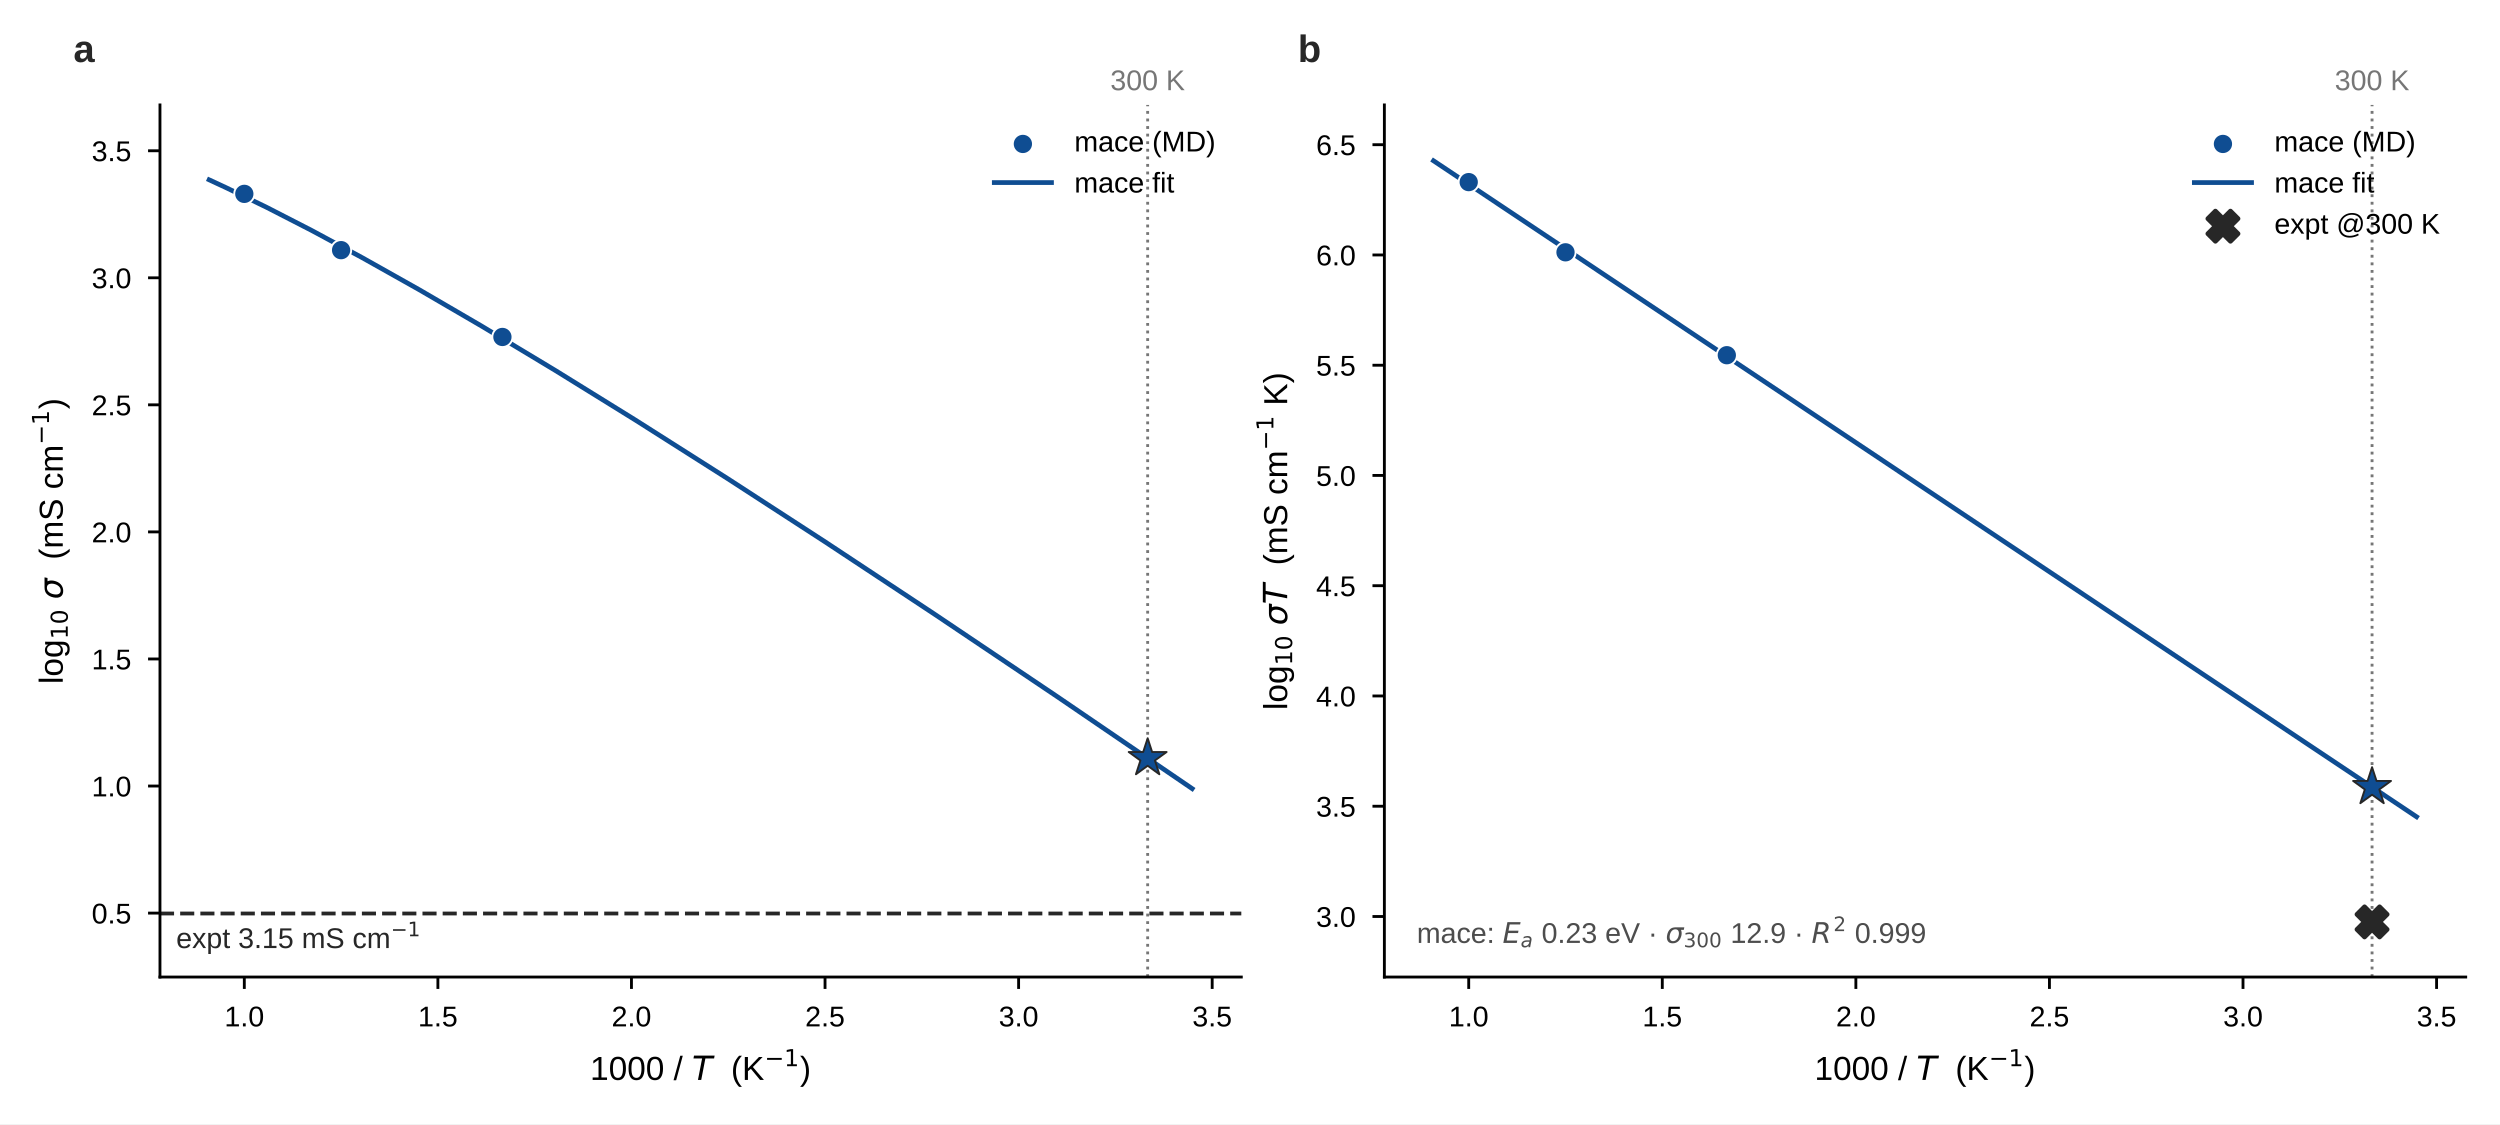
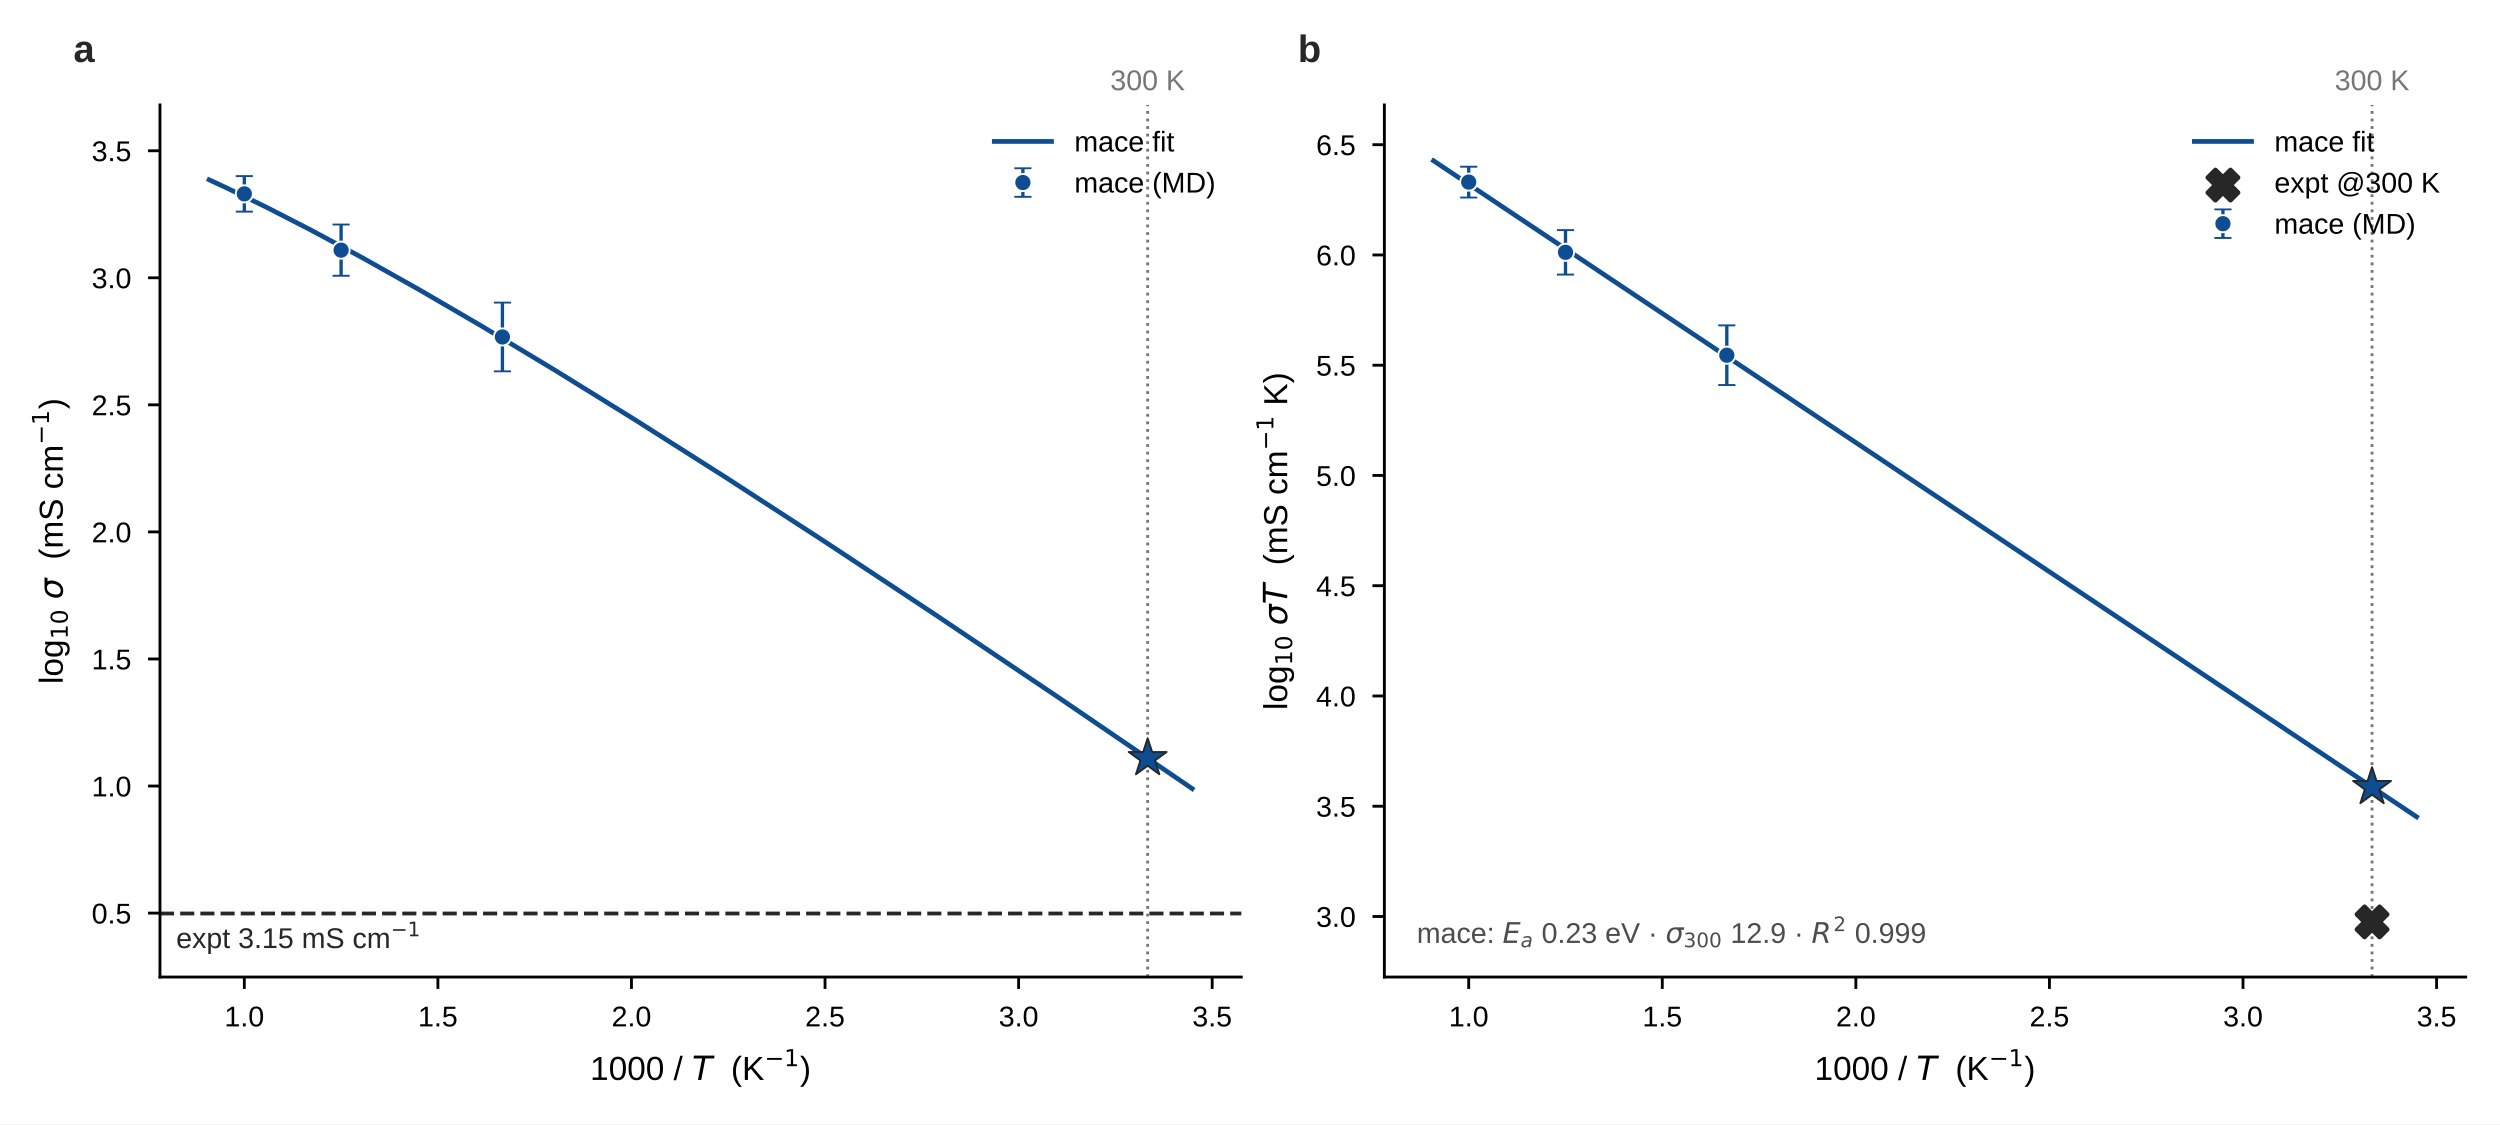
<svg xmlns="http://www.w3.org/2000/svg" xmlns:xlink="http://www.w3.org/1999/xlink" width="524.95pt" height="236.039pt" viewBox="0 0 524.95 236.039" version="1.1">
  <defs>
    <style type="text/css">*{stroke-linejoin: round; stroke-linecap: butt}</style>
  </defs>
  <g id="figure_1">
    <g id="patch_1">
      <path d="M 0 236.039  L 524.95 236.039  L 524.95 0  L 0 0  z " style="fill: #ffffff" />
    </g>
    <g id="axes_1">
      <g id="patch_2">
        <path d="M 33.59 205.158  L 260.65 205.158  L 260.65 22.033  L 33.59 22.033  z " style="fill: #ffffff" />
      </g>
      <g id="matplotlib.axis_1">
        <g id="xtick_1">
          <g id="line2d_1">
            <defs>
-               <path id="m306701478c" d="M 0 0  L 0 2.5  " style="stroke: #000000; stroke-width: 0.6" />
+               <path id="m30c793b614" d="M 0 0  L 0 2.5  " style="stroke: #000000; stroke-width: 0.6" />
            </defs>
            <g>
-               <use xlink:href="#m306701478c" x="51.301" y="205.158" style="stroke: #000000; stroke-width: 0.6" />
+               <use xlink:href="#m30c793b614" x="51.301" y="205.158" style="stroke: #000000; stroke-width: 0.6" />
            </g>
          </g>
          <g id="text_1">
            <text style="font-size: 6px; font-family: 'Arial', 'Helvetica', 'DejaVu Sans', 'Liberation Sans', sans-serif; text-anchor: middle" x="51.301" y="215.526" transform="rotate(-0 51.30119 215.526)">1.0</text>
          </g>
        </g>
        <g id="xtick_2">
          <g id="line2d_2">
            <g>
-               <use xlink:href="#m306701478c" x="91.948" y="205.158" style="stroke: #000000; stroke-width: 0.6" />
+               <use xlink:href="#m30c793b614" x="91.948" y="205.158" style="stroke: #000000; stroke-width: 0.6" />
            </g>
          </g>
          <g id="text_2">
            <text style="font-size: 6px; font-family: 'Arial', 'Helvetica', 'DejaVu Sans', 'Liberation Sans', sans-serif; text-anchor: middle" x="91.948" y="215.526" transform="rotate(-0 91.94773 215.526)">1.5</text>
          </g>
        </g>
        <g id="xtick_3">
          <g id="line2d_3">
            <g>
-               <use xlink:href="#m306701478c" x="132.594" y="205.158" style="stroke: #000000; stroke-width: 0.6" />
+               <use xlink:href="#m30c793b614" x="132.594" y="205.158" style="stroke: #000000; stroke-width: 0.6" />
            </g>
          </g>
          <g id="text_3">
            <text style="font-size: 6px; font-family: 'Arial', 'Helvetica', 'DejaVu Sans', 'Liberation Sans', sans-serif; text-anchor: middle" x="132.594" y="215.526" transform="rotate(-0 132.5943 215.526)">2.0</text>
          </g>
        </g>
        <g id="xtick_4">
          <g id="line2d_4">
            <g>
-               <use xlink:href="#m306701478c" x="173.241" y="205.158" style="stroke: #000000; stroke-width: 0.6" />
+               <use xlink:href="#m30c793b614" x="173.241" y="205.158" style="stroke: #000000; stroke-width: 0.6" />
            </g>
          </g>
          <g id="text_4">
            <text style="font-size: 6px; font-family: 'Arial', 'Helvetica', 'DejaVu Sans', 'Liberation Sans', sans-serif; text-anchor: middle" x="173.241" y="215.526" transform="rotate(-0 173.2408 215.526)">2.5</text>
          </g>
        </g>
        <g id="xtick_5">
          <g id="line2d_5">
            <g>
-               <use xlink:href="#m306701478c" x="213.887" y="205.158" style="stroke: #000000; stroke-width: 0.6" />
+               <use xlink:href="#m30c793b614" x="213.887" y="205.158" style="stroke: #000000; stroke-width: 0.6" />
            </g>
          </g>
          <g id="text_5">
            <text style="font-size: 6px; font-family: 'Arial', 'Helvetica', 'DejaVu Sans', 'Liberation Sans', sans-serif; text-anchor: middle" x="213.887" y="215.526" transform="rotate(-0 213.8874 215.526)">3.0</text>
          </g>
        </g>
        <g id="xtick_6">
          <g id="line2d_6">
            <g>
-               <use xlink:href="#m306701478c" x="254.534" y="205.158" style="stroke: #000000; stroke-width: 0.6" />
+               <use xlink:href="#m30c793b614" x="254.534" y="205.158" style="stroke: #000000; stroke-width: 0.6" />
            </g>
          </g>
          <g id="text_6">
            <text style="font-size: 6px; font-family: 'Arial', 'Helvetica', 'DejaVu Sans', 'Liberation Sans', sans-serif; text-anchor: middle" x="254.534" y="215.526" transform="rotate(-0 254.5339 215.526)">3.5</text>
          </g>
        </g>
        <g id="text_7">
          <g transform="translate(123.915 227.2987)">
            <text>
              <tspan x="0" y="-0.532" style="font-size: 7px; font-family: 'Arial'">1</tspan>
              <tspan x="3.893" y="-0.532" style="font-size: 7px; font-family: 'Arial'">0</tspan>
              <tspan x="7.786" y="-0.532" style="font-size: 7px; font-family: 'Arial'">0</tspan>
              <tspan x="11.679" y="-0.532" style="font-size: 7px; font-family: 'Arial'">0</tspan>
              <tspan x="15.572" y="-0.532" style="font-size: 7px; font-family: 'Arial'"> </tspan>
              <tspan x="17.517" y="-0.532" style="font-size: 7px; font-family: 'Arial'">/</tspan>
              <tspan x="19.462" y="-0.532" style="font-size: 7px; font-family: 'Arial'"> </tspan>
              <tspan x="25.683" y="-0.532" style="font-size: 7px; font-family: 'Arial'"> </tspan>
              <tspan x="27.627" y="-0.532" style="font-size: 7px; font-family: 'Arial'"> </tspan>
              <tspan x="29.572" y="-0.532" style="font-size: 7px; font-family: 'Arial'">(</tspan>
              <tspan x="31.903" y="-0.532" style="font-size: 7px; font-family: 'Arial'">K</tspan>
              <tspan x="44.054" y="-0.532" style="font-size: 7px; font-family: 'Arial'">)</tspan>
              <tspan x="21.407" y="-0.532" style="font-style: oblique; font-size: 7px; font-family: 'DejaVu Sans'">T</tspan>
              <tspan x="36.639" y="-3.423" style="font-size: 4.9px; font-family: 'DejaVu Sans'">−</tspan>
              <tspan x="40.745" y="-3.423" style="font-size: 4.9px; font-family: 'DejaVu Sans'">1</tspan>
            </text>
          </g>
        </g>
      </g>
      <g id="matplotlib.axis_2">
        <g id="ytick_1">
          <g id="line2d_7">
            <defs>
-               <path id="m25efdabbf1" d="M 0 0  L -2.5 0  " style="stroke: #000000; stroke-width: 0.6" />
+               <path id="ma85a3742b8" d="M 0 0  L -2.5 0  " style="stroke: #000000; stroke-width: 0.6" />
            </defs>
            <g>
-               <use xlink:href="#m25efdabbf1" x="33.59" y="191.728" style="stroke: #000000; stroke-width: 0.6" />
+               <use xlink:href="#ma85a3742b8" x="33.59" y="191.728" style="stroke: #000000; stroke-width: 0.6" />
            </g>
          </g>
          <g id="text_8">
            <text style="font-size: 6px; font-family: 'Arial', 'Helvetica', 'DejaVu Sans', 'Liberation Sans', sans-serif; text-anchor: end" x="27.59" y="193.912" transform="rotate(-0 27.59 193.9123)">0.5</text>
          </g>
        </g>
        <g id="ytick_2">
          <g id="line2d_8">
            <g>
-               <use xlink:href="#m25efdabbf1" x="33.59" y="165.049" style="stroke: #000000; stroke-width: 0.6" />
+               <use xlink:href="#ma85a3742b8" x="33.59" y="165.049" style="stroke: #000000; stroke-width: 0.6" />
            </g>
          </g>
          <g id="text_9">
            <text style="font-size: 6px; font-family: 'Arial', 'Helvetica', 'DejaVu Sans', 'Liberation Sans', sans-serif; text-anchor: end" x="27.59" y="167.233" transform="rotate(-0 27.59 167.2333)">1.0</text>
          </g>
        </g>
        <g id="ytick_3">
          <g id="line2d_9">
            <g>
-               <use xlink:href="#m25efdabbf1" x="33.59" y="138.37" style="stroke: #000000; stroke-width: 0.6" />
+               <use xlink:href="#ma85a3742b8" x="33.59" y="138.37" style="stroke: #000000; stroke-width: 0.6" />
            </g>
          </g>
          <g id="text_10">
            <text style="font-size: 6px; font-family: 'Arial', 'Helvetica', 'DejaVu Sans', 'Liberation Sans', sans-serif; text-anchor: end" x="27.59" y="140.554" transform="rotate(-0 27.59 140.5543)">1.5</text>
          </g>
        </g>
        <g id="ytick_4">
          <g id="line2d_10">
            <g>
-               <use xlink:href="#m25efdabbf1" x="33.59" y="111.691" style="stroke: #000000; stroke-width: 0.6" />
+               <use xlink:href="#ma85a3742b8" x="33.59" y="111.691" style="stroke: #000000; stroke-width: 0.6" />
            </g>
          </g>
          <g id="text_11">
            <text style="font-size: 6px; font-family: 'Arial', 'Helvetica', 'DejaVu Sans', 'Liberation Sans', sans-serif; text-anchor: end" x="27.59" y="113.875" transform="rotate(-0 27.59 113.8754)">2.0</text>
          </g>
        </g>
        <g id="ytick_5">
          <g id="line2d_11">
            <g>
-               <use xlink:href="#m25efdabbf1" x="33.59" y="85.012" style="stroke: #000000; stroke-width: 0.6" />
+               <use xlink:href="#ma85a3742b8" x="33.59" y="85.012" style="stroke: #000000; stroke-width: 0.6" />
            </g>
          </g>
          <g id="text_12">
            <text style="font-size: 6px; font-family: 'Arial', 'Helvetica', 'DejaVu Sans', 'Liberation Sans', sans-serif; text-anchor: end" x="27.59" y="87.196" transform="rotate(-0 27.59 87.19638)">2.5</text>
          </g>
        </g>
        <g id="ytick_6">
          <g id="line2d_12">
            <g>
-               <use xlink:href="#m25efdabbf1" x="33.59" y="58.333" style="stroke: #000000; stroke-width: 0.6" />
+               <use xlink:href="#ma85a3742b8" x="33.59" y="58.333" style="stroke: #000000; stroke-width: 0.6" />
            </g>
          </g>
          <g id="text_13">
            <text style="font-size: 6px; font-family: 'Arial', 'Helvetica', 'DejaVu Sans', 'Liberation Sans', sans-serif; text-anchor: end" x="27.59" y="60.517" transform="rotate(-0 27.59 60.5174)">3.0</text>
          </g>
        </g>
        <g id="ytick_7">
          <g id="line2d_13">
            <g>
-               <use xlink:href="#m25efdabbf1" x="33.59" y="31.654" style="stroke: #000000; stroke-width: 0.6" />
+               <use xlink:href="#ma85a3742b8" x="33.59" y="31.654" style="stroke: #000000; stroke-width: 0.6" />
            </g>
          </g>
          <g id="text_14">
            <text style="font-size: 6px; font-family: 'Arial', 'Helvetica', 'DejaVu Sans', 'Liberation Sans', sans-serif; text-anchor: end" x="27.59" y="33.838" transform="rotate(-0 27.59 33.83843)">3.5</text>
          </g>
        </g>
        <g id="text_15">
          <g transform="translate(13.71 143.6253) rotate(-90)">
            <text>
              <tspan x="0" y="-0.532" style="font-size: 7px; font-family: 'Arial'">l</tspan>
              <tspan x="1.555" y="-0.532" style="font-size: 7px; font-family: 'Arial'">o</tspan>
              <tspan x="5.448" y="-0.532" style="font-size: 7px; font-family: 'Arial'">g</tspan>
              <tspan x="15.835" y="-0.532" style="font-size: 7px; font-family: 'Arial'"> </tspan>
              <tspan x="22.216" y="-0.532" style="font-size: 7px; font-family: 'Arial'"> </tspan>
              <tspan x="24.161" y="-0.532" style="font-size: 7px; font-family: 'Arial'"> </tspan>
              <tspan x="26.106" y="-0.532" style="font-size: 7px; font-family: 'Arial'">(</tspan>
              <tspan x="28.437" y="-0.532" style="font-size: 7px; font-family: 'Arial'">m</tspan>
              <tspan x="34.268" y="-0.532" style="font-size: 7px; font-family: 'Arial'">S</tspan>
              <tspan x="38.937" y="-0.532" style="font-size: 7px; font-family: 'Arial'"> </tspan>
              <tspan x="40.882" y="-0.532" style="font-size: 7px; font-family: 'Arial'">c</tspan>
              <tspan x="44.382" y="-0.532" style="font-size: 7px; font-family: 'Arial'">m</tspan>
              <tspan x="57.694" y="-0.532" style="font-size: 7px; font-family: 'Arial'">)</tspan>
              <tspan x="9.408" y="0.518" style="font-size: 4.9px; font-family: 'DejaVu Sans'">1</tspan>
              <tspan x="12.526" y="0.518" style="font-size: 4.9px; font-family: 'DejaVu Sans'">0</tspan>
              <tspan x="50.28" y="-3.423" style="font-size: 4.9px; font-family: 'DejaVu Sans'">−</tspan>
              <tspan x="54.385" y="-3.423" style="font-size: 4.9px; font-family: 'DejaVu Sans'">1</tspan>
              <tspan x="17.78" y="-0.532" style="font-style: oblique; font-size: 7px; font-family: 'DejaVu Sans'">σ</tspan>
            </text>
          </g>
        </g>
      </g>
      <g id="line2d_14">
-         <path d="M 250.329 165.597  L 222.031 146.302  L 196.328 129.029  L 173.292 113.802  L 152.823 100.521  L 133.382 88.177  L 116.595 77.78  L 101.19 68.506  L 88.013 60.827  L 76.103 54.133  L 65.455 48.396  L 56.003 43.544  L 47.345 39.345  L 43.911 37.757  L 43.911 37.757  " clip-path="url(#p36da9cc982)" style="fill: none; stroke: #0f4d92; stroke-linecap: square" />
+         <path d="M 250.329 165.597  L 222.031 146.302  L 196.328 129.029  L 173.292 113.802  L 152.823 100.521  L 133.382 88.177  L 116.595 77.78  L 101.19 68.506  L 88.013 60.827  L 76.103 54.133  L 65.455 48.396  L 56.003 43.544  L 47.345 39.345  L 43.911 37.757  L 43.911 37.757  " clip-path="url(#pc804583be8)" style="fill: none; stroke: #0f4d92; stroke-linecap: square" />
      </g>
      <g id="line2d_15">
-         <path d="M 240.985 205.158  L 240.985 22.033  " clip-path="url(#p36da9cc982)" style="fill: none; stroke-dasharray: 0.6,0.99; stroke-dashoffset: 0; stroke: #767676; stroke-width: 0.6" />
+         <path d="M 240.985 205.158  L 240.985 22.033  " clip-path="url(#pc804583be8)" style="fill: none; stroke-dasharray: 0.6,0.99; stroke-dashoffset: 0; stroke: #767676; stroke-width: 0.6" />
      </g>
      <g id="line2d_16">
-         <path d="M 33.59 191.818  L 260.65 191.818  " clip-path="url(#p36da9cc982)" style="fill: none; stroke-dasharray: 2.96,1.28; stroke-dashoffset: 0; stroke: #272727; stroke-width: 0.8" />
+         <path d="M 33.59 191.818  L 260.65 191.818  " clip-path="url(#pc804583be8)" style="fill: none; stroke-dasharray: 2.96,1.28; stroke-dashoffset: 0; stroke: #272727; stroke-width: 0.8" />
      </g>
      <g id="patch_3">
        <path d="M 33.59 205.158  L 33.59 22.033  " style="fill: none; stroke: #000000; stroke-width: 0.6; stroke-linejoin: miter; stroke-linecap: square" />
      </g>
      <g id="patch_4">
        <path d="M 33.59 205.158  L 260.65 205.158  " style="fill: none; stroke: #000000; stroke-width: 0.6; stroke-linejoin: miter; stroke-linecap: square" />
      </g>
-       <g id="PathCollection_1">
+       <g id="LineCollection_1">
+         <path d="M 105.497 77.974  L 105.497 63.538  " clip-path="url(#pc804583be8)" style="fill: none; stroke: #0f4d92; stroke-width: 0.7" />
+         <path d="M 71.624 57.904  L 71.624 47.147  " clip-path="url(#pc804583be8)" style="fill: none; stroke: #0f4d92; stroke-width: 0.7" />
+         <path d="M 51.301 44.441  L 51.301 36.975  " clip-path="url(#pc804583be8)" style="fill: none; stroke: #0f4d92; stroke-width: 0.7" />
+       </g>
+       <g id="line2d_17">
        <defs>
-           <path id="m362d24d993" d="M 0 2.121  C 0.563 2.121 1.102 1.898 1.5 1.5  C 1.898 1.102 2.121 0.563 2.121 0  C 2.121 -0.563 1.898 -1.102 1.5 -1.5  C 1.102 -1.898 0.563 -2.121 0 -2.121  C -0.563 -2.121 -1.102 -1.898 -1.5 -1.5  C -1.898 -1.102 -2.121 -0.563 -2.121 0  C -2.121 0.563 -1.898 1.102 -1.5 1.5  C -1.102 1.898 -0.563 2.121 0 2.121  z " style="stroke: #ffffff; stroke-width: 0.4" />
+           <path id="m2da75f2b7a" d="M 1.8 0  L -1.8 -0  " style="stroke: #0f4d92; stroke-width: 0.4" />
        </defs>
-         <g clip-path="url(#p36da9cc982)">
-           <use xlink:href="#m362d24d993" x="105.497" y="70.756" style="fill: #0f4d92; stroke: #ffffff; stroke-width: 0.4" />
-           <use xlink:href="#m362d24d993" x="71.624" y="52.526" style="fill: #0f4d92; stroke: #ffffff; stroke-width: 0.4" />
-           <use xlink:href="#m362d24d993" x="51.301" y="40.708" style="fill: #0f4d92; stroke: #ffffff; stroke-width: 0.4" />
+         <g clip-path="url(#pc804583be8)">
+           <use xlink:href="#m2da75f2b7a" x="105.497" y="77.974" style="fill: #0f4d92; stroke: #0f4d92; stroke-width: 0.4" />
+           <use xlink:href="#m2da75f2b7a" x="71.624" y="57.904" style="fill: #0f4d92; stroke: #0f4d92; stroke-width: 0.4" />
+           <use xlink:href="#m2da75f2b7a" x="51.301" y="44.441" style="fill: #0f4d92; stroke: #0f4d92; stroke-width: 0.4" />
+         </g>
+       </g>
+       <g id="line2d_18">
+         <g clip-path="url(#pc804583be8)">
+           <use xlink:href="#m2da75f2b7a" x="105.497" y="63.538" style="fill: #0f4d92; stroke: #0f4d92; stroke-width: 0.4" />
+           <use xlink:href="#m2da75f2b7a" x="71.624" y="47.147" style="fill: #0f4d92; stroke: #0f4d92; stroke-width: 0.4" />
+           <use xlink:href="#m2da75f2b7a" x="51.301" y="36.975" style="fill: #0f4d92; stroke: #0f4d92; stroke-width: 0.4" />
        </g>
      </g>
      <g id="text_16">
        <text style="font-size: 6px; font-family: 'Arial', 'Helvetica', 'DejaVu Sans', 'Liberation Sans', sans-serif; text-anchor: middle; fill: #767676" x="240.985" y="18.939" transform="rotate(-0 240.9851 18.93887)">300 K</text>
      </g>
      <g id="text_17">
        <g style="fill: #272727" transform="translate(36.9959 199.5327)">
          <text>
            <tspan x="0" y="-0.46" style="font-size: 6px; font-family: 'Arial'; fill: #272727">e</tspan>
            <tspan x="3.337" y="-0.46" style="font-size: 6px; font-family: 'Arial'; fill: #272727">x</tspan>
            <tspan x="6.337" y="-0.46" style="font-size: 6px; font-family: 'Arial'; fill: #272727">p</tspan>
            <tspan x="9.674" y="-0.46" style="font-size: 6px; font-family: 'Arial'; fill: #272727">t</tspan>
            <tspan x="11.341" y="-0.46" style="font-size: 6px; font-family: 'Arial'; fill: #272727"> </tspan>
            <tspan x="13.008" y="-0.46" style="font-size: 6px; font-family: 'Arial'; fill: #272727">3</tspan>
            <tspan x="16.345" y="-0.46" style="font-size: 6px; font-family: 'Arial'; fill: #272727">.</tspan>
            <tspan x="18.012" y="-0.46" style="font-size: 6px; font-family: 'Arial'; fill: #272727">1</tspan>
            <tspan x="21.349" y="-0.46" style="font-size: 6px; font-family: 'Arial'; fill: #272727">5</tspan>
            <tspan x="24.686" y="-0.46" style="font-size: 6px; font-family: 'Arial'; fill: #272727"> </tspan>
            <tspan x="26.353" y="-0.46" style="font-size: 6px; font-family: 'Arial'; fill: #272727">m</tspan>
            <tspan x="31.351" y="-0.46" style="font-size: 6px; font-family: 'Arial'; fill: #272727">S</tspan>
            <tspan x="35.353" y="-0.46" style="font-size: 6px; font-family: 'Arial'; fill: #272727"> </tspan>
            <tspan x="37.02" y="-0.46" style="font-size: 6px; font-family: 'Arial'; fill: #272727">c</tspan>
            <tspan x="40.02" y="-0.46" style="font-size: 6px; font-family: 'Arial'; fill: #272727">m</tspan>
            <tspan x="45.075" y="-2.938" style="font-size: 4.2px; font-family: 'DejaVu Sans'; fill: #272727">−</tspan>
            <tspan x="48.594" y="-2.938" style="font-size: 4.2px; font-family: 'DejaVu Sans'; fill: #272727">1</tspan>
          </text>
        </g>
      </g>
      <g id="text_18">
        <text style="font-weight: 700; font-size: 8px; font-family: 'Arial', 'Helvetica', 'DejaVu Sans', 'Liberation Sans', sans-serif; text-anchor: start; fill: #272727" x="15.425" y="13.024" transform="rotate(-0 15.4252 13.02422)">a</text>
      </g>
-       <g id="PathCollection_2">
+       <g id="line2d_19">
        <defs>
-           <path id="m59b3efe182" d="M 0 -4.183  L -0.939 -1.293  L -3.979 -1.293  L -1.52 0.494  L -2.459 3.384  L -0 1.598  L 2.459 3.384  L 1.52 0.494  L 3.979 -1.293  L 0.939 -1.293  z " style="stroke: #272727; stroke-width: 0.4" />
+           <path id="m0e637a835b" d="M 0 1.8  C 0.477 1.8 0.935 1.61 1.273 1.273  C 1.61 0.935 1.8 0.477 1.8 0  C 1.8 -0.477 1.61 -0.935 1.273 -1.273  C 0.935 -1.61 0.477 -1.8 0 -1.8  C -0.477 -1.8 -0.935 -1.61 -1.273 -1.273  C -1.61 -0.935 -1.8 -0.477 -1.8 0  C -1.8 0.477 -1.61 0.935 -1.273 1.273  C -0.935 1.61 -0.477 1.8 0 1.8  z " style="stroke: #ffffff; stroke-width: 0.4" />
        </defs>
-         <g clip-path="url(#p36da9cc982)">
-           <use xlink:href="#m59b3efe182" x="240.985" y="159.197" style="fill: #0f4d92; stroke: #272727; stroke-width: 0.4" />
+         <g clip-path="url(#pc804583be8)">
+           <use xlink:href="#m0e637a835b" x="105.497" y="70.756" style="fill: #0f4d92; stroke: #ffffff; stroke-width: 0.4" />
+           <use xlink:href="#m0e637a835b" x="71.624" y="52.526" style="fill: #0f4d92; stroke: #ffffff; stroke-width: 0.4" />
+           <use xlink:href="#m0e637a835b" x="51.301" y="40.708" style="fill: #0f4d92; stroke: #ffffff; stroke-width: 0.4" />
+         </g>
+       </g>
+       <g id="PathCollection_1">
+         <defs>
+           <path id="m9555a8aed0" d="M 0 -4.183  L -0.939 -1.293  L -3.979 -1.293  L -1.52 0.494  L -2.459 3.384  L -0 1.598  L 2.459 3.384  L 1.52 0.494  L 3.979 -1.293  L 0.939 -1.293  z " style="stroke: #272727; stroke-width: 0.4" />
+         </defs>
+         <g clip-path="url(#pc804583be8)">
+           <use xlink:href="#m9555a8aed0" x="240.985" y="159.197" style="fill: #0f4d92; stroke: #272727; stroke-width: 0.4" />
        </g>
      </g>
      <g id="legend_1">
-         <g id="PathCollection_3">
+         <g id="line2d_20">
+           <path d="M 208.786 29.701  L 214.786 29.701  L 220.786 29.701  " style="fill: none; stroke: #0f4d92; stroke-linecap: square" />
+         </g>
+         <g id="text_19">
+           <text style="font-size: 6px; font-family: 'Arial', 'Helvetica', 'DejaVu Sans', 'Liberation Sans', sans-serif; text-anchor: start" x="225.586" y="31.801" transform="rotate(-0 225.5856 31.80098)">mace fit</text>
+         </g>
+         <g id="LineCollection_2">
+           <path d="M 214.786 41.332  L 214.786 35.332  " style="fill: none; stroke: #0f4d92; stroke-width: 0.7" />
+         </g>
+         <g id="line2d_21">
          <g>
-             <use xlink:href="#m362d24d993" x="214.786" y="30.226" style="fill: #0f4d92; stroke: #ffffff; stroke-width: 0.4" />
-           </g>
-         </g>
-         <g id="text_19">
-           <text style="font-size: 6px; font-family: 'Arial', 'Helvetica', 'DejaVu Sans', 'Liberation Sans', sans-serif; text-anchor: start" x="225.586" y="31.801" transform="rotate(-0 225.5856 31.80098)">mace (MD)</text>
-         </g>
-         <g id="line2d_17">
-           <path d="M 208.786 38.332  L 214.786 38.332  L 220.786 38.332  " style="fill: none; stroke: #0f4d92; stroke-linecap: square" />
+             <use xlink:href="#m2da75f2b7a" x="214.786" y="41.332" style="fill: #0f4d92; stroke: #0f4d92; stroke-width: 0.4" />
+           </g>
+         </g>
+         <g id="line2d_22">
+           <g>
+             <use xlink:href="#m2da75f2b7a" x="214.786" y="35.332" style="fill: #0f4d92; stroke: #0f4d92; stroke-width: 0.4" />
+           </g>
+         </g>
+         <g id="line2d_23" />
+         <g id="line2d_24">
+           <g>
+             <use xlink:href="#m0e637a835b" x="214.786" y="38.332" style="fill: #0f4d92; stroke: #ffffff; stroke-width: 0.4" />
+           </g>
        </g>
        <g id="text_20">
-           <text style="font-size: 6px; font-family: 'Arial', 'Helvetica', 'DejaVu Sans', 'Liberation Sans', sans-serif; text-anchor: start" x="225.586" y="40.432" transform="rotate(-0 225.5856 40.43195)">mace fit</text>
+           <text style="font-size: 6px; font-family: 'Arial', 'Helvetica', 'DejaVu Sans', 'Liberation Sans', sans-serif; text-anchor: start" x="225.586" y="40.432" transform="rotate(-0 225.5856 40.43184)">mace (MD)</text>
        </g>
      </g>
    </g>
    <g id="axes_2">
      <g id="patch_5">
        <path d="M 290.69 205.158  L 517.75 205.158  L 517.75 22.033  L 290.69 22.033  z " style="fill: #ffffff" />
      </g>
      <g id="matplotlib.axis_3">
        <g id="xtick_7">
-           <g id="line2d_18">
-             <g>
-               <use xlink:href="#m306701478c" x="308.401" y="205.158" style="stroke: #000000; stroke-width: 0.6" />
+           <g id="line2d_25">
+             <g>
+               <use xlink:href="#m30c793b614" x="308.401" y="205.158" style="stroke: #000000; stroke-width: 0.6" />
            </g>
          </g>
          <g id="text_21">
            <text style="font-size: 6px; font-family: 'Arial', 'Helvetica', 'DejaVu Sans', 'Liberation Sans', sans-serif; text-anchor: middle" x="308.401" y="215.526" transform="rotate(-0 308.4012 215.526)">1.0</text>
          </g>
        </g>
        <g id="xtick_8">
-           <g id="line2d_19">
-             <g>
-               <use xlink:href="#m306701478c" x="349.048" y="205.158" style="stroke: #000000; stroke-width: 0.6" />
+           <g id="line2d_26">
+             <g>
+               <use xlink:href="#m30c793b614" x="349.048" y="205.158" style="stroke: #000000; stroke-width: 0.6" />
            </g>
          </g>
          <g id="text_22">
            <text style="font-size: 6px; font-family: 'Arial', 'Helvetica', 'DejaVu Sans', 'Liberation Sans', sans-serif; text-anchor: middle" x="349.048" y="215.526" transform="rotate(-0 349.0477 215.526)">1.5</text>
          </g>
        </g>
        <g id="xtick_9">
-           <g id="line2d_20">
-             <g>
-               <use xlink:href="#m306701478c" x="389.694" y="205.158" style="stroke: #000000; stroke-width: 0.6" />
+           <g id="line2d_27">
+             <g>
+               <use xlink:href="#m30c793b614" x="389.694" y="205.158" style="stroke: #000000; stroke-width: 0.6" />
            </g>
          </g>
          <g id="text_23">
            <text style="font-size: 6px; font-family: 'Arial', 'Helvetica', 'DejaVu Sans', 'Liberation Sans', sans-serif; text-anchor: middle" x="389.694" y="215.526" transform="rotate(-0 389.6943 215.526)">2.0</text>
          </g>
        </g>
        <g id="xtick_10">
-           <g id="line2d_21">
-             <g>
-               <use xlink:href="#m306701478c" x="430.341" y="205.158" style="stroke: #000000; stroke-width: 0.6" />
+           <g id="line2d_28">
+             <g>
+               <use xlink:href="#m30c793b614" x="430.341" y="205.158" style="stroke: #000000; stroke-width: 0.6" />
            </g>
          </g>
          <g id="text_24">
            <text style="font-size: 6px; font-family: 'Arial', 'Helvetica', 'DejaVu Sans', 'Liberation Sans', sans-serif; text-anchor: middle" x="430.341" y="215.526" transform="rotate(-0 430.3408 215.526)">2.5</text>
          </g>
        </g>
        <g id="xtick_11">
-           <g id="line2d_22">
-             <g>
-               <use xlink:href="#m306701478c" x="470.987" y="205.158" style="stroke: #000000; stroke-width: 0.6" />
+           <g id="line2d_29">
+             <g>
+               <use xlink:href="#m30c793b614" x="470.987" y="205.158" style="stroke: #000000; stroke-width: 0.6" />
            </g>
          </g>
          <g id="text_25">
            <text style="font-size: 6px; font-family: 'Arial', 'Helvetica', 'DejaVu Sans', 'Liberation Sans', sans-serif; text-anchor: middle" x="470.987" y="215.526" transform="rotate(-0 470.9874 215.526)">3.0</text>
          </g>
        </g>
        <g id="xtick_12">
-           <g id="line2d_23">
-             <g>
-               <use xlink:href="#m306701478c" x="511.634" y="205.158" style="stroke: #000000; stroke-width: 0.6" />
+           <g id="line2d_30">
+             <g>
+               <use xlink:href="#m30c793b614" x="511.634" y="205.158" style="stroke: #000000; stroke-width: 0.6" />
            </g>
          </g>
          <g id="text_26">
            <text style="font-size: 6px; font-family: 'Arial', 'Helvetica', 'DejaVu Sans', 'Liberation Sans', sans-serif; text-anchor: middle" x="511.634" y="215.526" transform="rotate(-0 511.6339 215.526)">3.5</text>
          </g>
        </g>
        <g id="text_27">
          <g transform="translate(381.015 227.2987)">
            <text>
              <tspan x="0" y="-0.532" style="font-size: 7px; font-family: 'Arial'">1</tspan>
              <tspan x="3.893" y="-0.532" style="font-size: 7px; font-family: 'Arial'">0</tspan>
              <tspan x="7.786" y="-0.532" style="font-size: 7px; font-family: 'Arial'">0</tspan>
              <tspan x="11.679" y="-0.532" style="font-size: 7px; font-family: 'Arial'">0</tspan>
              <tspan x="15.572" y="-0.532" style="font-size: 7px; font-family: 'Arial'"> </tspan>
              <tspan x="17.517" y="-0.532" style="font-size: 7px; font-family: 'Arial'">/</tspan>
              <tspan x="19.462" y="-0.532" style="font-size: 7px; font-family: 'Arial'"> </tspan>
              <tspan x="25.683" y="-0.532" style="font-size: 7px; font-family: 'Arial'"> </tspan>
              <tspan x="27.627" y="-0.532" style="font-size: 7px; font-family: 'Arial'"> </tspan>
              <tspan x="29.572" y="-0.532" style="font-size: 7px; font-family: 'Arial'">(</tspan>
              <tspan x="31.903" y="-0.532" style="font-size: 7px; font-family: 'Arial'">K</tspan>
              <tspan x="44.054" y="-0.532" style="font-size: 7px; font-family: 'Arial'">)</tspan>
              <tspan x="21.407" y="-0.532" style="font-style: oblique; font-size: 7px; font-family: 'DejaVu Sans'">T</tspan>
              <tspan x="36.639" y="-3.423" style="font-size: 4.9px; font-family: 'DejaVu Sans'">−</tspan>
              <tspan x="40.745" y="-3.423" style="font-size: 4.9px; font-family: 'DejaVu Sans'">1</tspan>
            </text>
          </g>
        </g>
      </g>
      <g id="matplotlib.axis_4">
        <g id="ytick_8">
-           <g id="line2d_24">
-             <g>
-               <use xlink:href="#m25efdabbf1" x="290.69" y="192.444" style="stroke: #000000; stroke-width: 0.6" />
+           <g id="line2d_31">
+             <g>
+               <use xlink:href="#ma85a3742b8" x="290.69" y="192.444" style="stroke: #000000; stroke-width: 0.6" />
            </g>
          </g>
          <g id="text_28">
            <text style="font-size: 6px; font-family: 'Arial', 'Helvetica', 'DejaVu Sans', 'Liberation Sans', sans-serif; text-anchor: end" x="284.69" y="194.628" transform="rotate(-0 284.69 194.6284)">3.0</text>
          </g>
        </g>
        <g id="ytick_9">
-           <g id="line2d_25">
-             <g>
-               <use xlink:href="#m25efdabbf1" x="290.69" y="169.293" style="stroke: #000000; stroke-width: 0.6" />
+           <g id="line2d_32">
+             <g>
+               <use xlink:href="#ma85a3742b8" x="290.69" y="169.293" style="stroke: #000000; stroke-width: 0.6" />
            </g>
          </g>
          <g id="text_29">
            <text style="font-size: 6px; font-family: 'Arial', 'Helvetica', 'DejaVu Sans', 'Liberation Sans', sans-serif; text-anchor: end" x="284.69" y="171.477" transform="rotate(-0 284.69 171.4767)">3.5</text>
          </g>
        </g>
        <g id="ytick_10">
-           <g id="line2d_26">
-             <g>
-               <use xlink:href="#m25efdabbf1" x="290.69" y="146.141" style="stroke: #000000; stroke-width: 0.6" />
+           <g id="line2d_33">
+             <g>
+               <use xlink:href="#ma85a3742b8" x="290.69" y="146.141" style="stroke: #000000; stroke-width: 0.6" />
            </g>
          </g>
          <g id="text_30">
            <text style="font-size: 6px; font-family: 'Arial', 'Helvetica', 'DejaVu Sans', 'Liberation Sans', sans-serif; text-anchor: end" x="284.69" y="148.325" transform="rotate(-0 284.69 148.325)">4.0</text>
          </g>
        </g>
        <g id="ytick_11">
-           <g id="line2d_27">
-             <g>
-               <use xlink:href="#m25efdabbf1" x="290.69" y="122.989" style="stroke: #000000; stroke-width: 0.6" />
+           <g id="line2d_34">
+             <g>
+               <use xlink:href="#ma85a3742b8" x="290.69" y="122.989" style="stroke: #000000; stroke-width: 0.6" />
            </g>
          </g>
          <g id="text_31">
            <text style="font-size: 6px; font-family: 'Arial', 'Helvetica', 'DejaVu Sans', 'Liberation Sans', sans-serif; text-anchor: end" x="284.69" y="125.173" transform="rotate(-0 284.69 125.1733)">4.5</text>
          </g>
        </g>
        <g id="ytick_12">
-           <g id="line2d_28">
-             <g>
-               <use xlink:href="#m25efdabbf1" x="290.69" y="99.837" style="stroke: #000000; stroke-width: 0.6" />
+           <g id="line2d_35">
+             <g>
+               <use xlink:href="#ma85a3742b8" x="290.69" y="99.837" style="stroke: #000000; stroke-width: 0.6" />
            </g>
          </g>
          <g id="text_32">
            <text style="font-size: 6px; font-family: 'Arial', 'Helvetica', 'DejaVu Sans', 'Liberation Sans', sans-serif; text-anchor: end" x="284.69" y="102.022" transform="rotate(-0 284.69 102.0215)">5.0</text>
          </g>
        </g>
        <g id="ytick_13">
-           <g id="line2d_29">
-             <g>
-               <use xlink:href="#m25efdabbf1" x="290.69" y="76.686" style="stroke: #000000; stroke-width: 0.6" />
+           <g id="line2d_36">
+             <g>
+               <use xlink:href="#ma85a3742b8" x="290.69" y="76.686" style="stroke: #000000; stroke-width: 0.6" />
            </g>
          </g>
          <g id="text_33">
            <text style="font-size: 6px; font-family: 'Arial', 'Helvetica', 'DejaVu Sans', 'Liberation Sans', sans-serif; text-anchor: end" x="284.69" y="78.87" transform="rotate(-0 284.69 78.86981)">5.5</text>
          </g>
        </g>
        <g id="ytick_14">
-           <g id="line2d_30">
-             <g>
-               <use xlink:href="#m25efdabbf1" x="290.69" y="53.534" style="stroke: #000000; stroke-width: 0.6" />
+           <g id="line2d_37">
+             <g>
+               <use xlink:href="#ma85a3742b8" x="290.69" y="53.534" style="stroke: #000000; stroke-width: 0.6" />
            </g>
          </g>
          <g id="text_34">
            <text style="font-size: 6px; font-family: 'Arial', 'Helvetica', 'DejaVu Sans', 'Liberation Sans', sans-serif; text-anchor: end" x="284.69" y="55.718" transform="rotate(-0 284.69 55.71809)">6.0</text>
          </g>
        </g>
        <g id="ytick_15">
-           <g id="line2d_31">
-             <g>
-               <use xlink:href="#m25efdabbf1" x="290.69" y="30.382" style="stroke: #000000; stroke-width: 0.6" />
+           <g id="line2d_38">
+             <g>
+               <use xlink:href="#ma85a3742b8" x="290.69" y="30.382" style="stroke: #000000; stroke-width: 0.6" />
            </g>
          </g>
          <g id="text_35">
            <text style="font-size: 6px; font-family: 'Arial', 'Helvetica', 'DejaVu Sans', 'Liberation Sans', sans-serif; text-anchor: end" x="284.69" y="32.566" transform="rotate(-0 284.69 32.56636)">6.5</text>
          </g>
        </g>
        <g id="text_36">
          <g transform="translate(270.81 149.0853) rotate(-90)">
            <text>
              <tspan x="0" y="-0.532" style="font-size: 7px; font-family: 'Arial'">l</tspan>
              <tspan x="1.555" y="-0.532" style="font-size: 7px; font-family: 'Arial'">o</tspan>
              <tspan x="5.448" y="-0.532" style="font-size: 7px; font-family: 'Arial'">g</tspan>
              <tspan x="15.835" y="-0.532" style="font-size: 7px; font-family: 'Arial'"> </tspan>
              <tspan x="26.492" y="-0.532" style="font-size: 7px; font-family: 'Arial'"> </tspan>
              <tspan x="28.437" y="-0.532" style="font-size: 7px; font-family: 'Arial'"> </tspan>
              <tspan x="30.382" y="-0.532" style="font-size: 7px; font-family: 'Arial'">(</tspan>
              <tspan x="32.713" y="-0.532" style="font-size: 7px; font-family: 'Arial'">m</tspan>
              <tspan x="38.544" y="-0.532" style="font-size: 7px; font-family: 'Arial'">S</tspan>
              <tspan x="43.213" y="-0.532" style="font-size: 7px; font-family: 'Arial'"> </tspan>
              <tspan x="45.158" y="-0.532" style="font-size: 7px; font-family: 'Arial'">c</tspan>
              <tspan x="48.658" y="-0.532" style="font-size: 7px; font-family: 'Arial'">m</tspan>
              <tspan x="61.97" y="-0.532" style="font-size: 7px; font-family: 'Arial'"> </tspan>
              <tspan x="63.915" y="-0.532" style="font-size: 7px; font-family: 'Arial'">K</tspan>
              <tspan x="68.584" y="-0.532" style="font-size: 7px; font-family: 'Arial'">)</tspan>
              <tspan x="9.408" y="0.518" style="font-size: 4.9px; font-family: 'DejaVu Sans'">1</tspan>
              <tspan x="12.526" y="0.518" style="font-size: 4.9px; font-family: 'DejaVu Sans'">0</tspan>
              <tspan x="54.556" y="-3.423" style="font-size: 4.9px; font-family: 'DejaVu Sans'">−</tspan>
              <tspan x="58.661" y="-3.423" style="font-size: 4.9px; font-family: 'DejaVu Sans'">1</tspan>
              <tspan x="17.78" y="-0.532" style="font-style: oblique; font-size: 7px; font-family: 'DejaVu Sans'">σ</tspan>
              <tspan x="22.216" y="-0.532" style="font-style: oblique; font-size: 7px; font-family: 'DejaVu Sans'">T</tspan>
            </text>
          </g>
        </g>
      </g>
-       <g id="line2d_32">
-         <path d="M 507.429 171.509  L 301.011 33.761  L 301.011 33.761  " clip-path="url(#pf6f8960e96)" style="fill: none; stroke: #0f4d92; stroke-linecap: square" />
-       </g>
-       <g id="line2d_33">
-         <path d="M 498.085 205.158  L 498.085 22.033  " clip-path="url(#pf6f8960e96)" style="fill: none; stroke-dasharray: 0.6,0.99; stroke-dashoffset: 0; stroke: #767676; stroke-width: 0.6" />
+       <g id="line2d_39">
+         <path d="M 507.429 171.509  L 301.011 33.761  L 301.011 33.761  " clip-path="url(#pdd0c09360b)" style="fill: none; stroke: #0f4d92; stroke-linecap: square" />
+       </g>
+       <g id="line2d_40">
+         <path d="M 498.085 205.158  L 498.085 22.033  " clip-path="url(#pdd0c09360b)" style="fill: none; stroke-dasharray: 0.6,0.99; stroke-dashoffset: 0; stroke: #767676; stroke-width: 0.6" />
      </g>
      <g id="patch_6">
        <path d="M 290.69 205.158  L 290.69 22.033  " style="fill: none; stroke: #000000; stroke-width: 0.6; stroke-linejoin: miter; stroke-linecap: square" />
      </g>
      <g id="patch_7">
        <path d="M 290.69 205.158  L 517.75 205.158  " style="fill: none; stroke: #000000; stroke-width: 0.6; stroke-linejoin: miter; stroke-linecap: square" />
      </g>
-       <g id="PathCollection_4">
-         <g clip-path="url(#pf6f8960e96)">
-           <use xlink:href="#m362d24d993" x="362.597" y="74.586" style="fill: #0f4d92; stroke: #ffffff; stroke-width: 0.4" />
-           <use xlink:href="#m362d24d993" x="328.724" y="52.981" style="fill: #0f4d92; stroke: #ffffff; stroke-width: 0.4" />
-           <use xlink:href="#m362d24d993" x="308.401" y="38.239" style="fill: #0f4d92; stroke: #ffffff; stroke-width: 0.4" />
+       <g id="LineCollection_3">
+         <path d="M 362.597 80.85  L 362.597 68.323  " clip-path="url(#pdd0c09360b)" style="fill: none; stroke: #0f4d92; stroke-width: 0.7" />
+         <path d="M 328.724 57.649  L 328.724 48.314  " clip-path="url(#pdd0c09360b)" style="fill: none; stroke: #0f4d92; stroke-width: 0.7" />
+         <path d="M 308.401 41.478  L 308.401 35  " clip-path="url(#pdd0c09360b)" style="fill: none; stroke: #0f4d92; stroke-width: 0.7" />
+       </g>
+       <g id="line2d_41">
+         <g clip-path="url(#pdd0c09360b)">
+           <use xlink:href="#m2da75f2b7a" x="362.597" y="80.85" style="fill: #0f4d92; stroke: #0f4d92; stroke-width: 0.4" />
+           <use xlink:href="#m2da75f2b7a" x="328.724" y="57.649" style="fill: #0f4d92; stroke: #0f4d92; stroke-width: 0.4" />
+           <use xlink:href="#m2da75f2b7a" x="308.401" y="41.478" style="fill: #0f4d92; stroke: #0f4d92; stroke-width: 0.4" />
+         </g>
+       </g>
+       <g id="line2d_42">
+         <g clip-path="url(#pdd0c09360b)">
+           <use xlink:href="#m2da75f2b7a" x="362.597" y="68.323" style="fill: #0f4d92; stroke: #0f4d92; stroke-width: 0.4" />
+           <use xlink:href="#m2da75f2b7a" x="328.724" y="48.314" style="fill: #0f4d92; stroke: #0f4d92; stroke-width: 0.4" />
+           <use xlink:href="#m2da75f2b7a" x="308.401" y="35" style="fill: #0f4d92; stroke: #0f4d92; stroke-width: 0.4" />
        </g>
      </g>
      <g id="text_37">
        <text style="font-size: 6px; font-family: 'Arial', 'Helvetica', 'DejaVu Sans', 'Liberation Sans', sans-serif; text-anchor: middle; fill: #767676" x="498.085" y="18.939" transform="rotate(-0 498.0851 18.93887)">300 K</text>
      </g>
      <g id="text_38">
        <g style="fill: #4d4d4d" transform="translate(297.5018 198.4014)">
          <text>
            <tspan x="0" y="-0.405" style="font-size: 6px; font-family: 'Arial'; fill: #4d4d4d">m</tspan>
            <tspan x="4.998" y="-0.405" style="font-size: 6px; font-family: 'Arial'; fill: #4d4d4d">a</tspan>
            <tspan x="8.335" y="-0.405" style="font-size: 6px; font-family: 'Arial'; fill: #4d4d4d">c</tspan>
            <tspan x="11.335" y="-0.405" style="font-size: 6px; font-family: 'Arial'; fill: #4d4d4d">e</tspan>
            <tspan x="14.672" y="-0.405" style="font-size: 6px; font-family: 'Arial'; fill: #4d4d4d">:</tspan>
            <tspan x="16.339" y="-0.405" style="font-size: 6px; font-family: 'Arial'; fill: #4d4d4d"> </tspan>
            <tspan x="24.535" y="-0.405" style="font-size: 6px; font-family: 'Arial'; fill: #4d4d4d"> </tspan>
            <tspan x="26.202" y="-0.405" style="font-size: 6px; font-family: 'Arial'; fill: #4d4d4d">0</tspan>
            <tspan x="29.539" y="-0.405" style="font-size: 6px; font-family: 'Arial'; fill: #4d4d4d">.</tspan>
            <tspan x="31.206" y="-0.405" style="font-size: 6px; font-family: 'Arial'; fill: #4d4d4d">2</tspan>
            <tspan x="34.542" y="-0.405" style="font-size: 6px; font-family: 'Arial'; fill: #4d4d4d">3</tspan>
            <tspan x="37.879" y="-0.405" style="font-size: 6px; font-family: 'Arial'; fill: #4d4d4d"> </tspan>
            <tspan x="39.546" y="-0.405" style="font-size: 6px; font-family: 'Arial'; fill: #4d4d4d">e</tspan>
            <tspan x="42.883" y="-0.405" style="font-size: 6px; font-family: 'Arial'; fill: #4d4d4d">V</tspan>
            <tspan x="46.885" y="-0.405" style="font-size: 6px; font-family: 'Arial'; fill: #4d4d4d"> </tspan>
            <tspan x="48.552" y="-0.405" style="font-size: 6px; font-family: 'Arial'; fill: #4d4d4d">·</tspan>
            <tspan x="50.55" y="-0.405" style="font-size: 6px; font-family: 'Arial'; fill: #4d4d4d"> </tspan>
            <tspan x="64.201" y="-0.405" style="font-size: 6px; font-family: 'Arial'; fill: #4d4d4d"> </tspan>
            <tspan x="65.868" y="-0.405" style="font-size: 6px; font-family: 'Arial'; fill: #4d4d4d">1</tspan>
            <tspan x="69.204" y="-0.405" style="font-size: 6px; font-family: 'Arial'; fill: #4d4d4d">2</tspan>
            <tspan x="72.541" y="-0.405" style="font-size: 6px; font-family: 'Arial'; fill: #4d4d4d">.</tspan>
            <tspan x="74.208" y="-0.405" style="font-size: 6px; font-family: 'Arial'; fill: #4d4d4d">9</tspan>
            <tspan x="77.545" y="-0.405" style="font-size: 6px; font-family: 'Arial'; fill: #4d4d4d"> </tspan>
            <tspan x="79.212" y="-0.405" style="font-size: 6px; font-family: 'Arial'; fill: #4d4d4d">·</tspan>
            <tspan x="81.21" y="-0.405" style="font-size: 6px; font-family: 'Arial'; fill: #4d4d4d"> </tspan>
            <tspan x="90.304" y="-0.405" style="font-size: 6px; font-family: 'Arial'; fill: #4d4d4d"> </tspan>
            <tspan x="91.971" y="-0.405" style="font-size: 6px; font-family: 'Arial'; fill: #4d4d4d">0</tspan>
            <tspan x="95.308" y="-0.405" style="font-size: 6px; font-family: 'Arial'; fill: #4d4d4d">.</tspan>
            <tspan x="96.975" y="-0.405" style="font-size: 6px; font-family: 'Arial'; fill: #4d4d4d">9</tspan>
            <tspan x="100.311" y="-0.405" style="font-size: 6px; font-family: 'Arial'; fill: #4d4d4d">9</tspan>
            <tspan x="103.648" y="-0.405" style="font-size: 6px; font-family: 'Arial'; fill: #4d4d4d">9</tspan>
            <tspan x="18.006" y="-0.405" style="font-style: oblique; font-size: 6px; font-family: 'DejaVu Sans'; fill: #4d4d4d">E</tspan>
            <tspan x="52.217" y="-0.405" style="font-style: oblique; font-size: 6px; font-family: 'DejaVu Sans'; fill: #4d4d4d">σ</tspan>
            <tspan x="82.877" y="-0.405" style="font-style: oblique; font-size: 6px; font-family: 'DejaVu Sans'; fill: #4d4d4d">R</tspan>
            <tspan x="21.797" y="0.495" style="font-style: oblique; font-size: 4.2px; font-family: 'DejaVu Sans'; fill: #4d4d4d">a</tspan>
            <tspan x="56.02" y="0.495" style="font-size: 4.2px; font-family: 'DejaVu Sans'; fill: #4d4d4d">3</tspan>
            <tspan x="58.692" y="0.495" style="font-size: 4.2px; font-family: 'DejaVu Sans'; fill: #4d4d4d">0</tspan>
            <tspan x="61.364" y="0.495" style="font-size: 4.2px; font-family: 'DejaVu Sans'; fill: #4d4d4d">0</tspan>
            <tspan x="87.467" y="-2.883" style="font-size: 4.2px; font-family: 'DejaVu Sans'; fill: #4d4d4d">2</tspan>
          </text>
        </g>
      </g>
      <g id="text_39">
        <text style="font-weight: 700; font-size: 8px; font-family: 'Arial', 'Helvetica', 'DejaVu Sans', 'Liberation Sans', sans-serif; text-anchor: start; fill: #272727" x="272.525" y="13.024" transform="rotate(-0 272.5252 13.02422)">b</text>
      </g>
-       <g id="PathCollection_5">
-         <g clip-path="url(#pf6f8960e96)">
-           <use xlink:href="#m59b3efe182" x="498.085" y="165.274" style="fill: #0f4d92; stroke: #272727; stroke-width: 0.4" />
-         </g>
-       </g>
-       <g id="PathCollection_6">
+       <g id="line2d_43">
+         <g clip-path="url(#pdd0c09360b)">
+           <use xlink:href="#m0e637a835b" x="362.597" y="74.586" style="fill: #0f4d92; stroke: #ffffff; stroke-width: 0.4" />
+           <use xlink:href="#m0e637a835b" x="328.724" y="52.981" style="fill: #0f4d92; stroke: #ffffff; stroke-width: 0.4" />
+           <use xlink:href="#m0e637a835b" x="308.401" y="38.239" style="fill: #0f4d92; stroke: #ffffff; stroke-width: 0.4" />
+         </g>
+       </g>
+       <g id="PathCollection_2">
+         <g clip-path="url(#pdd0c09360b)">
+           <use xlink:href="#m9555a8aed0" x="498.085" y="165.274" style="fill: #0f4d92; stroke: #272727; stroke-width: 0.4" />
+         </g>
+       </g>
+       <g id="PathCollection_3">
        <defs>
-           <path id="m717bfbde63" d="M -1.581 3.162  L 0 1.581  L 1.581 3.162  L 3.162 1.581  L 1.581 0  L 3.162 -1.581  L 1.581 -3.162  L 0 -1.581  L -1.581 -3.162  L -3.162 -1.581  L -1.581 0  L -3.162 1.581  z " style="stroke: #272727" />
+           <path id="m8d9e25bb62" d="M -1.581 3.162  L 0 1.581  L 1.581 3.162  L 3.162 1.581  L 1.581 0  L 3.162 -1.581  L 1.581 -3.162  L 0 -1.581  L -1.581 -3.162  L -3.162 -1.581  L -1.581 0  L -3.162 1.581  z " style="stroke: #272727" />
        </defs>
-         <g clip-path="url(#pf6f8960e96)">
-           <use xlink:href="#m717bfbde63" x="498.085" y="193.582" style="fill: #272727; stroke: #272727" />
+         <g clip-path="url(#pdd0c09360b)">
+           <use xlink:href="#m8d9e25bb62" x="498.085" y="193.582" style="fill: #272727; stroke: #272727" />
        </g>
      </g>
      <g id="legend_2">
-         <g id="PathCollection_7">
+         <g id="line2d_44">
+           <path d="M 460.773 29.701  L 466.773 29.701  L 472.773 29.701  " style="fill: none; stroke: #0f4d92; stroke-linecap: square" />
+         </g>
+         <g id="text_40">
+           <text style="font-size: 6px; font-family: 'Arial', 'Helvetica', 'DejaVu Sans', 'Liberation Sans', sans-serif; text-anchor: start" x="477.573" y="31.801" transform="rotate(-0 477.5734 31.80098)">mace fit</text>
+         </g>
+         <g id="PathCollection_4">
          <g>
-             <use xlink:href="#m362d24d993" x="466.773" y="30.226" style="fill: #0f4d92; stroke: #ffffff; stroke-width: 0.4" />
-           </g>
-         </g>
-         <g id="text_40">
-           <text style="font-size: 6px; font-family: 'Arial', 'Helvetica', 'DejaVu Sans', 'Liberation Sans', sans-serif; text-anchor: start" x="477.573" y="31.801" transform="rotate(-0 477.5734 31.80098)">mace (MD)</text>
-         </g>
-         <g id="line2d_34">
-           <path d="M 460.773 38.332  L 466.773 38.332  L 472.773 38.332  " style="fill: none; stroke: #0f4d92; stroke-linecap: square" />
+             <use xlink:href="#m8d9e25bb62" x="466.773" y="38.863" style="fill: #272727; stroke: #272727" />
+           </g>
        </g>
        <g id="text_41">
-           <text style="font-size: 6px; font-family: 'Arial', 'Helvetica', 'DejaVu Sans', 'Liberation Sans', sans-serif; text-anchor: start" x="477.573" y="40.432" transform="rotate(-0 477.5734 40.43195)">mace fit</text>
-         </g>
-         <g id="PathCollection_8">
+           <text style="font-size: 6px; font-family: 'Arial', 'Helvetica', 'DejaVu Sans', 'Liberation Sans', sans-serif; text-anchor: start" x="477.573" y="40.438" transform="rotate(-0 477.5734 40.43805)">expt @300 K</text>
+         </g>
+         <g id="LineCollection_4">
+           <path d="M 466.773 49.969  L 466.773 43.969  " style="fill: none; stroke: #0f4d92; stroke-width: 0.7" />
+         </g>
+         <g id="line2d_45">
          <g>
-             <use xlink:href="#m717bfbde63" x="466.773" y="47.494" style="fill: #272727; stroke: #272727" />
+             <use xlink:href="#m2da75f2b7a" x="466.773" y="49.969" style="fill: #0f4d92; stroke: #0f4d92; stroke-width: 0.4" />
+           </g>
+         </g>
+         <g id="line2d_46">
+           <g>
+             <use xlink:href="#m2da75f2b7a" x="466.773" y="43.969" style="fill: #0f4d92; stroke: #0f4d92; stroke-width: 0.4" />
+           </g>
+         </g>
+         <g id="line2d_47" />
+         <g id="line2d_48">
+           <g>
+             <use xlink:href="#m0e637a835b" x="466.773" y="46.969" style="fill: #0f4d92; stroke: #ffffff; stroke-width: 0.4" />
          </g>
        </g>
        <g id="text_42">
-           <text style="font-size: 6px; font-family: 'Arial', 'Helvetica', 'DejaVu Sans', 'Liberation Sans', sans-serif; text-anchor: start" x="477.573" y="49.069" transform="rotate(-0 477.5734 49.06902)">expt @300 K</text>
+           <text style="font-size: 6px; font-family: 'Arial', 'Helvetica', 'DejaVu Sans', 'Liberation Sans', sans-serif; text-anchor: start" x="477.573" y="49.069" transform="rotate(-0 477.5734 49.06902)">mace (MD)</text>
        </g>
      </g>
    </g>
  </g>
  <defs>
-     <clipPath id="p36da9cc982">
+     <clipPath id="pc804583be8">
      <rect x="33.59" y="22.033" width="227.06" height="183.125" />
    </clipPath>
-     <clipPath id="pf6f8960e96">
+     <clipPath id="pdd0c09360b">
      <rect x="290.69" y="22.033" width="227.06" height="183.125" />
    </clipPath>
  </defs>
</svg>
